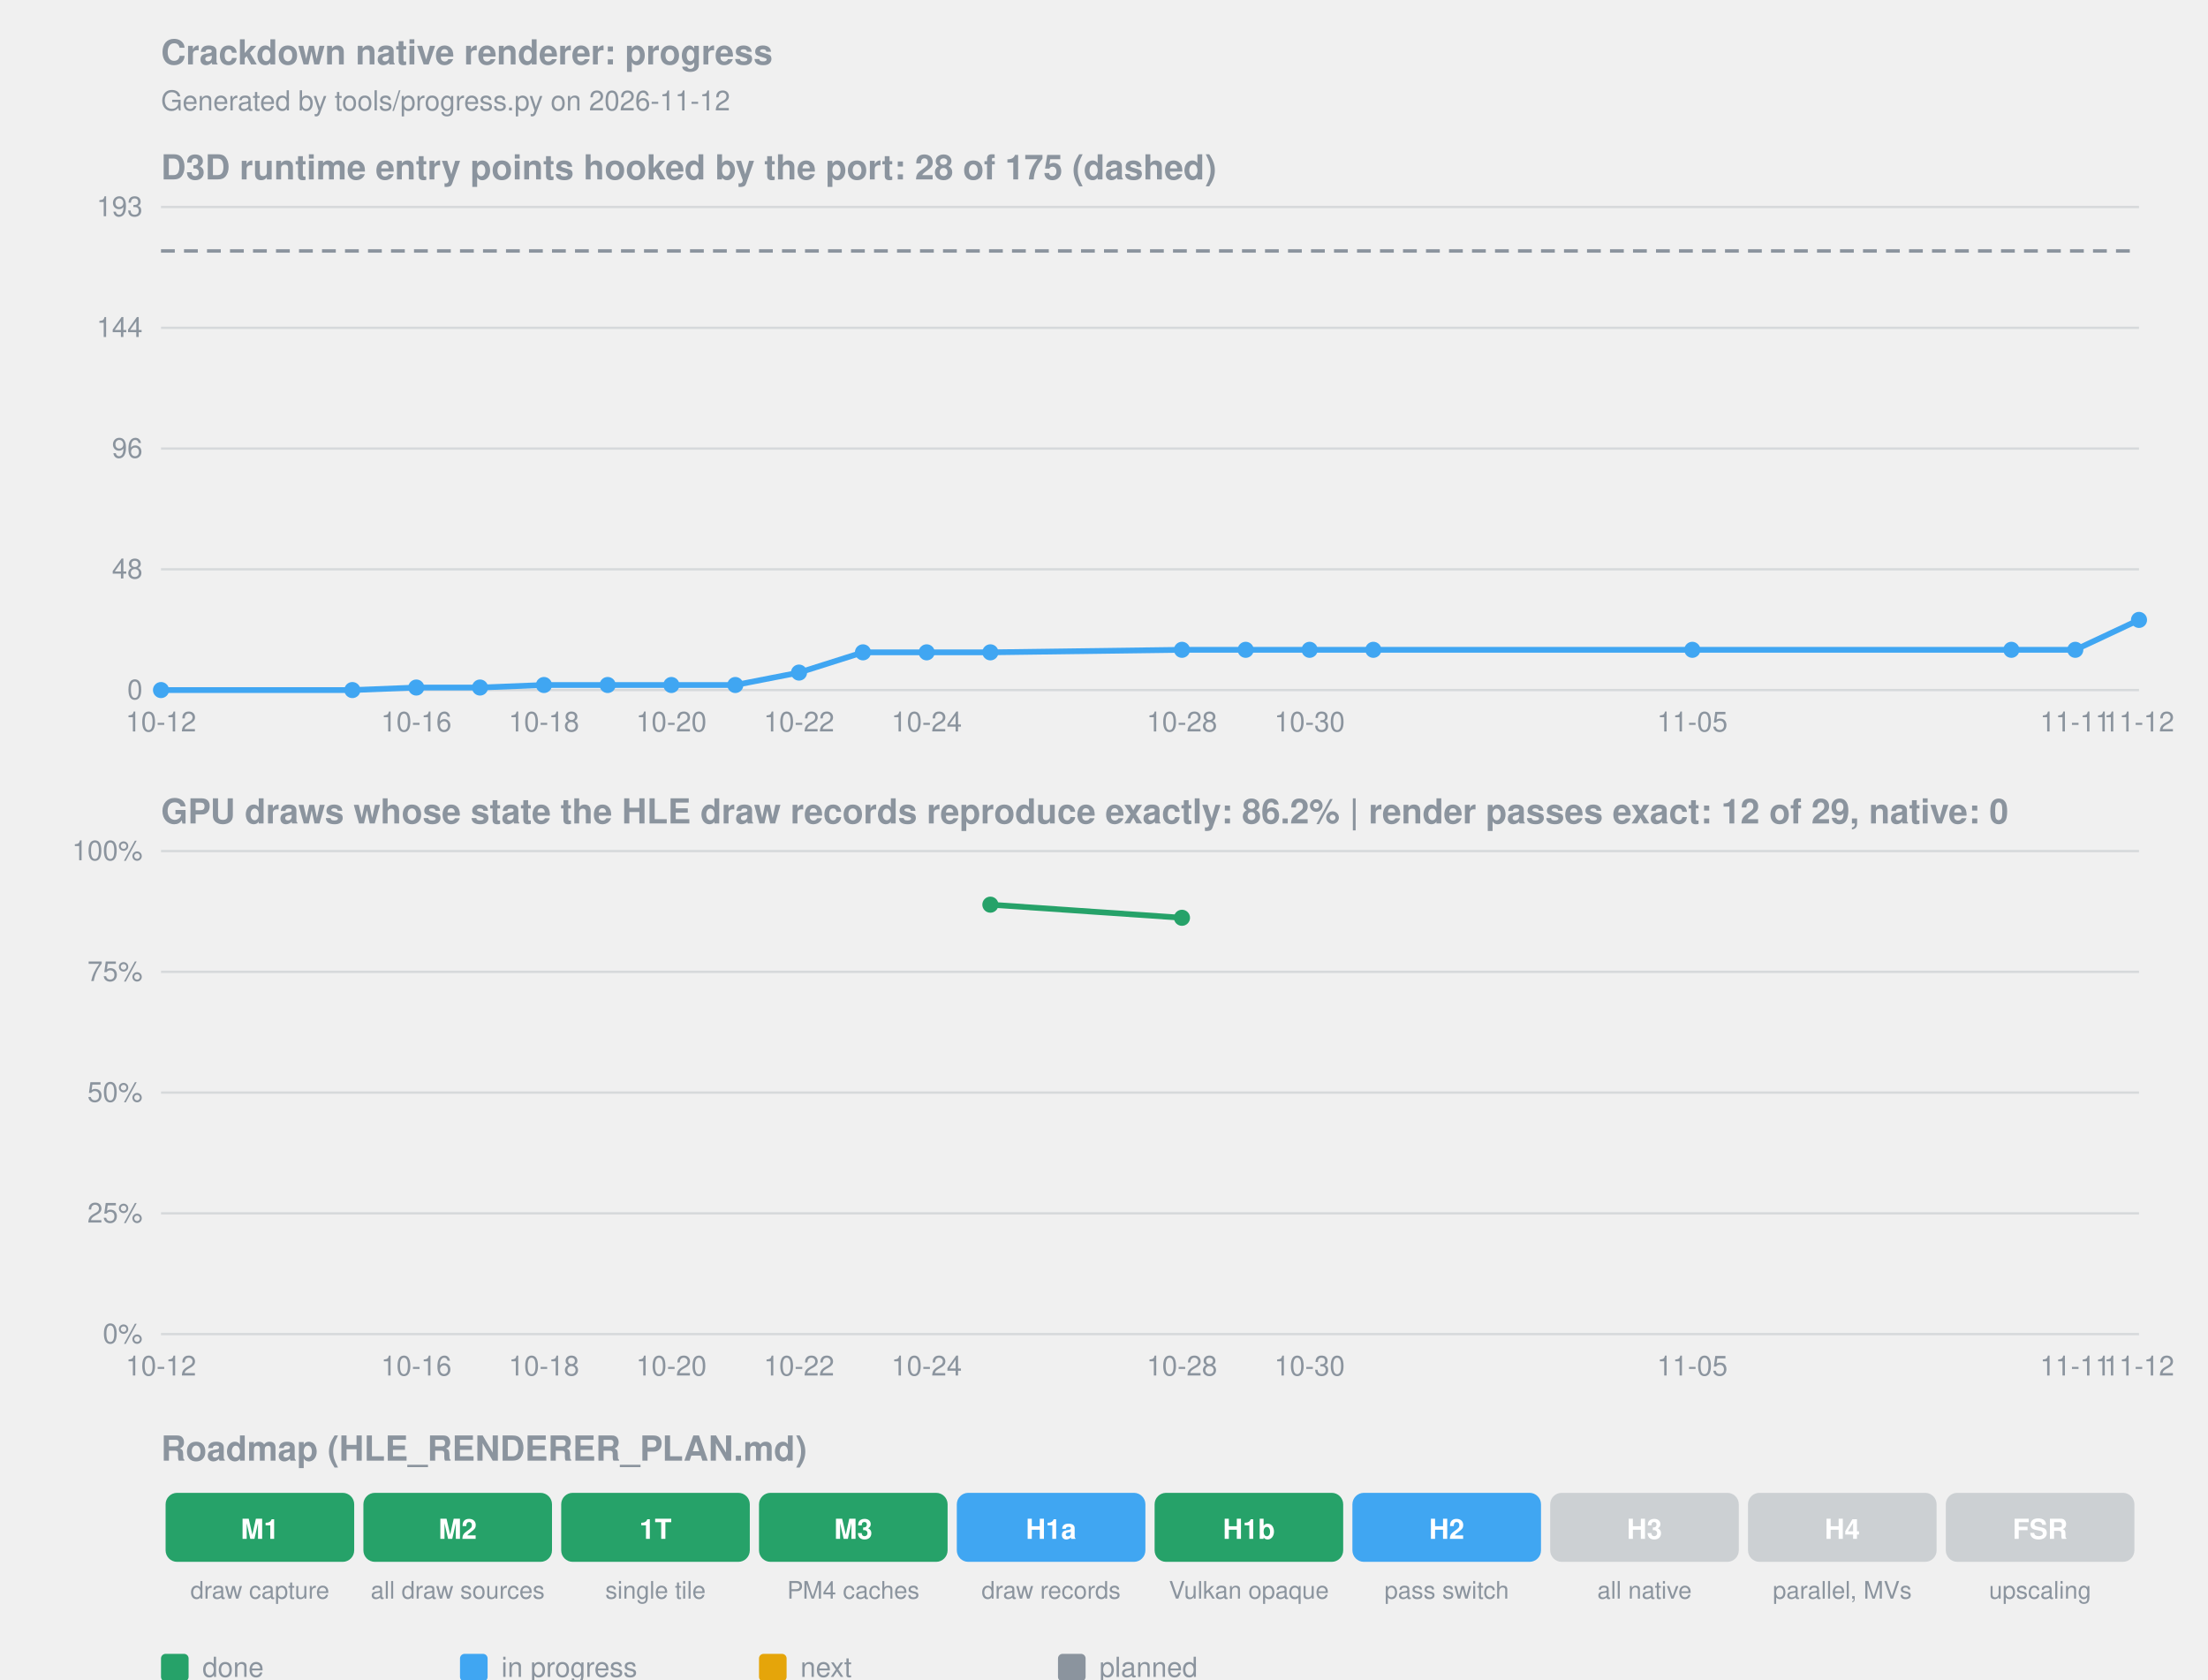
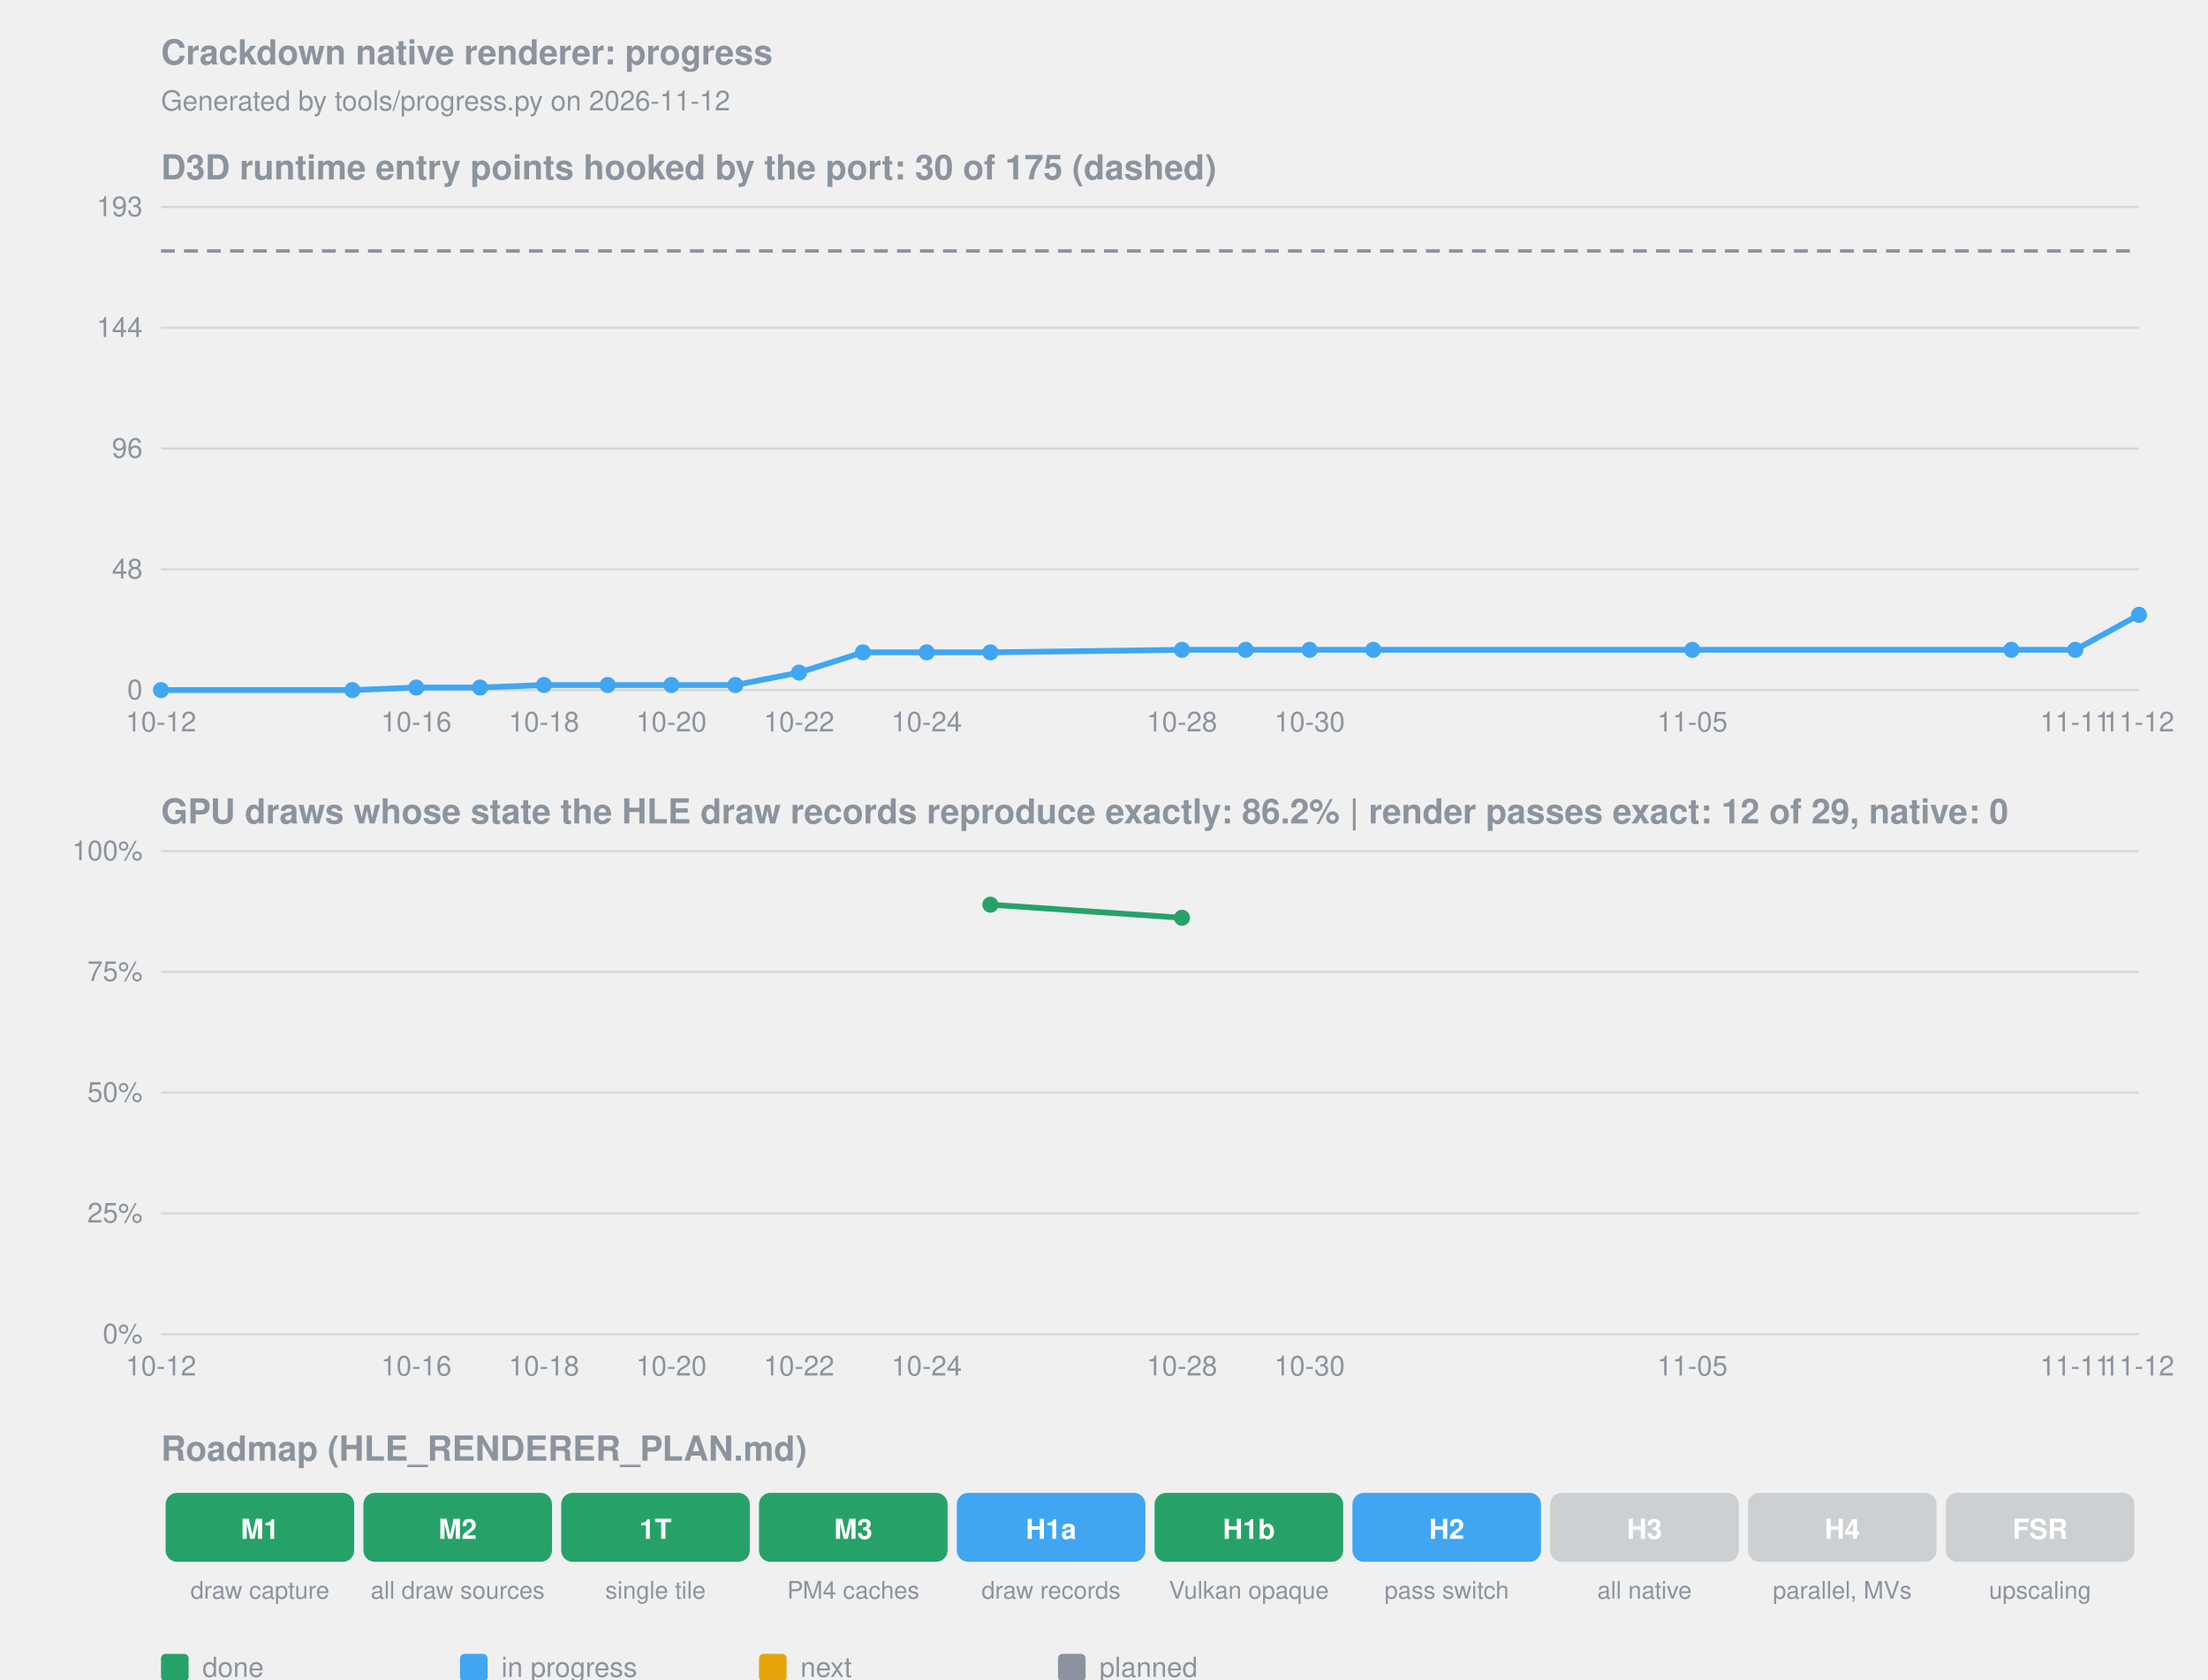
<svg xmlns="http://www.w3.org/2000/svg" width="960" height="730" viewBox="0 0 960 730" font-family="Segoe UI, Helvetica, Arial, sans-serif" font-size="12">
  <style>.t{fill:#8b949e}.h{fill:#8b949e;font-size:15px;font-weight:600}.g{stroke:#8b949e;stroke-opacity:.25}.a{fill:none;stroke:#40a6f2;stroke-width:2.5}.d{fill:none;stroke:#8b949e;stroke-width:1.5;stroke-dasharray:6 4}.m{fill:none;stroke:#26a269;stroke-width:2.5}</style>
  <text class="h" x="70" y="28">Crackdown native renderer: progress</text>
  <text class="t" x="70" y="48">Generated by tools/progress.py on 2026-11-12</text>
-   <text class="h" x="70" y="78">D3D runtime entry points hooked by the port: 28 of 175 (dashed)</text>
+   <text class="h" x="70" y="78">D3D runtime entry points hooked by the port: 30 of 175 (dashed)</text>
  <line class="g" x1="70" x2="930" y1="300.0" y2="300.0" />
  <text class="t" x="62" y="304.0" text-anchor="end">0</text>
  <line class="g" x1="70" x2="930" y1="247.5" y2="247.5" />
  <text class="t" x="62" y="251.5" text-anchor="end">48</text>
  <line class="g" x1="70" x2="930" y1="195.0" y2="195.0" />
  <text class="t" x="62" y="199.0" text-anchor="end">96</text>
  <line class="g" x1="70" x2="930" y1="142.5" y2="142.5" />
  <text class="t" x="62" y="146.5" text-anchor="end">144</text>
  <line class="g" x1="70" x2="930" y1="90.0" y2="90.0" />
  <text class="t" x="62" y="94.0" text-anchor="end">193</text>
  <line class="d" x1="70" x2="930" y1="109.1" y2="109.1" />
-   <polyline class="a" points="70.0,300.0 153.2,300.0 181.0,298.9 208.7,298.9 236.5,297.8 264.2,297.8 291.9,297.8 319.7,297.8 347.4,292.4 375.2,283.6 402.9,283.6 430.6,283.6 513.9,282.5 541.6,282.5 569.4,282.5 597.1,282.5 735.8,282.5 874.5,282.5 902.3,282.5 930.0,269.5" />
+   <polyline class="a" points="70.0,300.0 153.2,300.0 181.0,298.9 208.7,298.9 236.5,297.8 264.2,297.8 291.9,297.8 319.7,297.8 347.4,292.4 375.2,283.6 402.9,283.6 430.6,283.6 513.9,282.5 541.6,282.5 569.4,282.5 597.1,282.5 735.8,282.5 874.5,282.5 902.3,282.5 930.0,267.3" />
  <circle cx="70.0" cy="300.0" r="3.5" fill="#40a6f2" />
  <circle cx="153.2" cy="300.0" r="3.5" fill="#40a6f2" />
  <circle cx="181.0" cy="298.9" r="3.5" fill="#40a6f2" />
  <circle cx="208.7" cy="298.9" r="3.5" fill="#40a6f2" />
  <circle cx="236.5" cy="297.8" r="3.5" fill="#40a6f2" />
  <circle cx="264.2" cy="297.8" r="3.5" fill="#40a6f2" />
  <circle cx="291.9" cy="297.8" r="3.5" fill="#40a6f2" />
  <circle cx="319.7" cy="297.8" r="3.5" fill="#40a6f2" />
  <circle cx="347.4" cy="292.4" r="3.5" fill="#40a6f2" />
  <circle cx="375.2" cy="283.6" r="3.5" fill="#40a6f2" />
  <circle cx="402.9" cy="283.6" r="3.5" fill="#40a6f2" />
  <circle cx="430.6" cy="283.6" r="3.5" fill="#40a6f2" />
  <circle cx="513.9" cy="282.5" r="3.5" fill="#40a6f2" />
  <circle cx="541.6" cy="282.5" r="3.5" fill="#40a6f2" />
  <circle cx="569.4" cy="282.5" r="3.5" fill="#40a6f2" />
  <circle cx="597.1" cy="282.5" r="3.5" fill="#40a6f2" />
  <circle cx="735.8" cy="282.5" r="3.5" fill="#40a6f2" />
  <circle cx="874.5" cy="282.5" r="3.5" fill="#40a6f2" />
  <circle cx="902.3" cy="282.5" r="3.5" fill="#40a6f2" />
-   <circle cx="930.0" cy="269.5" r="3.5" fill="#40a6f2" />
+   <circle cx="930.0" cy="267.3" r="3.5" fill="#40a6f2" />
  <text class="t" x="70.0" y="318" text-anchor="middle">10-12</text>
  <text class="t" x="181.0" y="318" text-anchor="middle">10-16</text>
  <text class="t" x="236.5" y="318" text-anchor="middle">10-18</text>
  <text class="t" x="291.9" y="318" text-anchor="middle">10-20</text>
  <text class="t" x="347.4" y="318" text-anchor="middle">10-22</text>
  <text class="t" x="402.9" y="318" text-anchor="middle">10-24</text>
  <text class="t" x="513.9" y="318" text-anchor="middle">10-28</text>
  <text class="t" x="569.4" y="318" text-anchor="middle">10-30</text>
  <text class="t" x="735.8" y="318" text-anchor="middle">11-05</text>
  <text class="t" x="902.3" y="318" text-anchor="middle">11-11</text>
  <text class="t" x="930.0" y="318" text-anchor="middle">11-12</text>
  <text class="h" x="70" y="358">GPU draws whose state the HLE draw records reproduce exactly: 86.2%  |  render passes exact: 12 of 29, native: 0</text>
  <line class="g" x1="70" x2="930" y1="580.0" y2="580.0" />
  <text class="t" x="62" y="584.0" text-anchor="end">0%</text>
  <line class="g" x1="70" x2="930" y1="527.5" y2="527.5" />
  <text class="t" x="62" y="531.5" text-anchor="end">25%</text>
  <line class="g" x1="70" x2="930" y1="475.0" y2="475.0" />
  <text class="t" x="62" y="479.0" text-anchor="end">50%</text>
  <line class="g" x1="70" x2="930" y1="422.5" y2="422.5" />
  <text class="t" x="62" y="426.5" text-anchor="end">75%</text>
  <line class="g" x1="70" x2="930" y1="370.0" y2="370.0" />
  <text class="t" x="62" y="374.0" text-anchor="end">100%</text>
  <polyline class="m" points="430.6,393.3 513.9,399.0" />
  <circle cx="430.6" cy="393.3" r="3.5" fill="#26a269" />
  <circle cx="513.9" cy="399.0" r="3.5" fill="#26a269" />
  <text class="t" x="70.0" y="598" text-anchor="middle">10-12</text>
  <text class="t" x="181.0" y="598" text-anchor="middle">10-16</text>
  <text class="t" x="236.5" y="598" text-anchor="middle">10-18</text>
  <text class="t" x="291.9" y="598" text-anchor="middle">10-20</text>
  <text class="t" x="347.4" y="598" text-anchor="middle">10-22</text>
  <text class="t" x="402.9" y="598" text-anchor="middle">10-24</text>
  <text class="t" x="513.9" y="598" text-anchor="middle">10-28</text>
  <text class="t" x="569.4" y="598" text-anchor="middle">10-30</text>
  <text class="t" x="735.8" y="598" text-anchor="middle">11-05</text>
  <text class="t" x="902.3" y="598" text-anchor="middle">11-11</text>
  <text class="t" x="930.0" y="598" text-anchor="middle">11-12</text>
  <text class="h" x="70" y="635">Roadmap (HLE_RENDERER_PLAN.md)</text>
  <rect x="72.0" y="649" width="82.0" height="30" rx="5" fill="#26a269" fill-opacity="1" />
  <text x="113.0" y="669" text-anchor="middle" fill="#ffffff" font-weight="600">M1</text>
  <text class="t" x="113.0" y="695" text-anchor="middle" font-size="10.5">draw capture</text>
  <rect x="158.0" y="649" width="82.0" height="30" rx="5" fill="#26a269" fill-opacity="1" />
  <text x="199.0" y="669" text-anchor="middle" fill="#ffffff" font-weight="600">M2</text>
  <text class="t" x="199.0" y="695" text-anchor="middle" font-size="10.5">all draw sources</text>
  <rect x="244.0" y="649" width="82.0" height="30" rx="5" fill="#26a269" fill-opacity="1" />
  <text x="285.0" y="669" text-anchor="middle" fill="#ffffff" font-weight="600">1T</text>
  <text class="t" x="285.0" y="695" text-anchor="middle" font-size="10.5">single tile</text>
  <rect x="330.0" y="649" width="82.0" height="30" rx="5" fill="#26a269" fill-opacity="1" />
  <text x="371.0" y="669" text-anchor="middle" fill="#ffffff" font-weight="600">M3</text>
  <text class="t" x="371.0" y="695" text-anchor="middle" font-size="10.5">PM4 caches</text>
  <rect x="416.0" y="649" width="82.0" height="30" rx="5" fill="#40a6f2" fill-opacity="1" />
  <text x="457.0" y="669" text-anchor="middle" fill="#ffffff" font-weight="600">H1a</text>
  <text class="t" x="457.0" y="695" text-anchor="middle" font-size="10.5">draw records</text>
  <rect x="502.0" y="649" width="82.0" height="30" rx="5" fill="#26a269" fill-opacity="1" />
  <text x="543.0" y="669" text-anchor="middle" fill="#ffffff" font-weight="600">H1b</text>
  <text class="t" x="543.0" y="695" text-anchor="middle" font-size="10.5">Vulkan opaque</text>
  <rect x="588.0" y="649" width="82.0" height="30" rx="5" fill="#40a6f2" fill-opacity="1" />
  <text x="629.0" y="669" text-anchor="middle" fill="#ffffff" font-weight="600">H2</text>
  <text class="t" x="629.0" y="695" text-anchor="middle" font-size="10.5">pass switch</text>
  <rect x="674.0" y="649" width="82.0" height="30" rx="5" fill="#8b949e" fill-opacity=".35" />
  <text x="715.0" y="669" text-anchor="middle" fill="#ffffff" font-weight="600">H3</text>
  <text class="t" x="715.0" y="695" text-anchor="middle" font-size="10.5">all native</text>
  <rect x="760.0" y="649" width="82.0" height="30" rx="5" fill="#8b949e" fill-opacity=".35" />
  <text x="801.0" y="669" text-anchor="middle" fill="#ffffff" font-weight="600">H4</text>
  <text class="t" x="801.0" y="695" text-anchor="middle" font-size="10.5">parallel, MVs</text>
  <rect x="846.0" y="649" width="82.0" height="30" rx="5" fill="#8b949e" fill-opacity=".35" />
  <text x="887.0" y="669" text-anchor="middle" fill="#ffffff" font-weight="600">FSR</text>
  <text class="t" x="887.0" y="695" text-anchor="middle" font-size="10.5">upscaling</text>
  <rect x="70" y="719" width="12" height="12" rx="2" fill="#26a269" />
  <text class="t" x="88" y="729">done</text>
  <rect x="200" y="719" width="12" height="12" rx="2" fill="#40a6f2" />
  <text class="t" x="218" y="729">in progress</text>
  <rect x="330" y="719" width="12" height="12" rx="2" fill="#e5a50a" />
  <text class="t" x="348" y="729">next</text>
  <rect x="460" y="719" width="12" height="12" rx="2" fill="#8b949e" />
  <text class="t" x="478" y="729">planned</text>
</svg>
